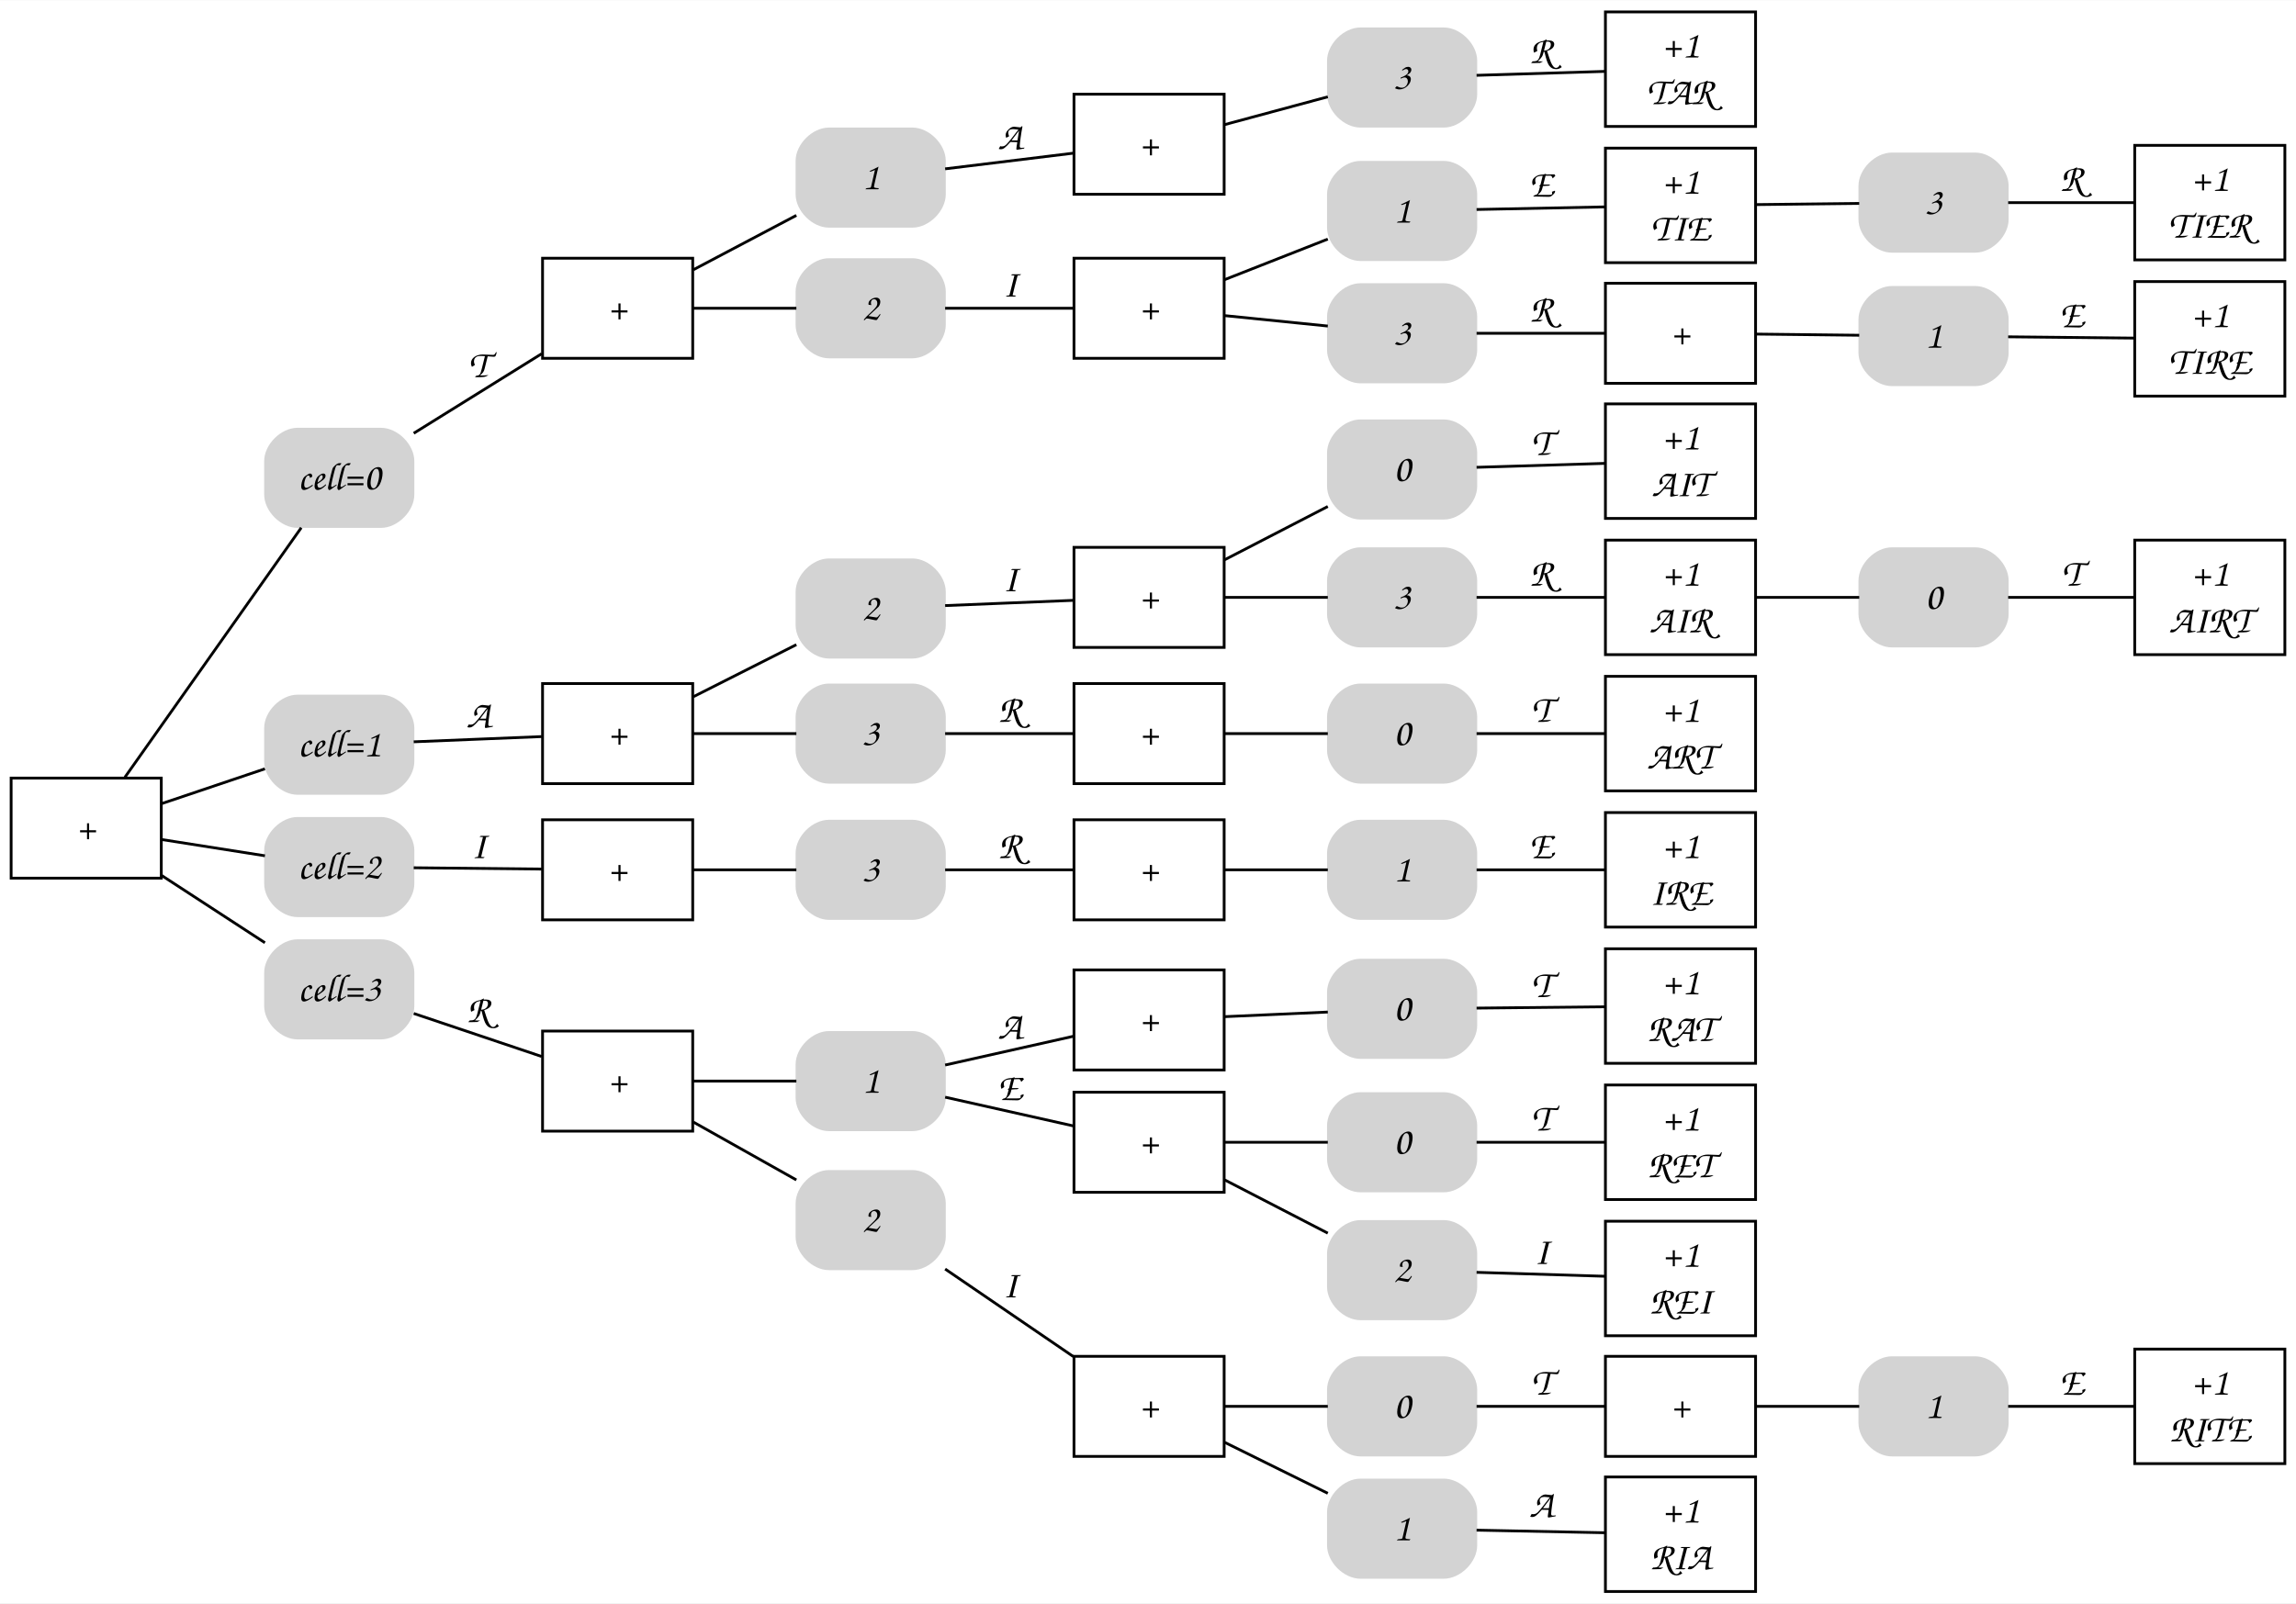
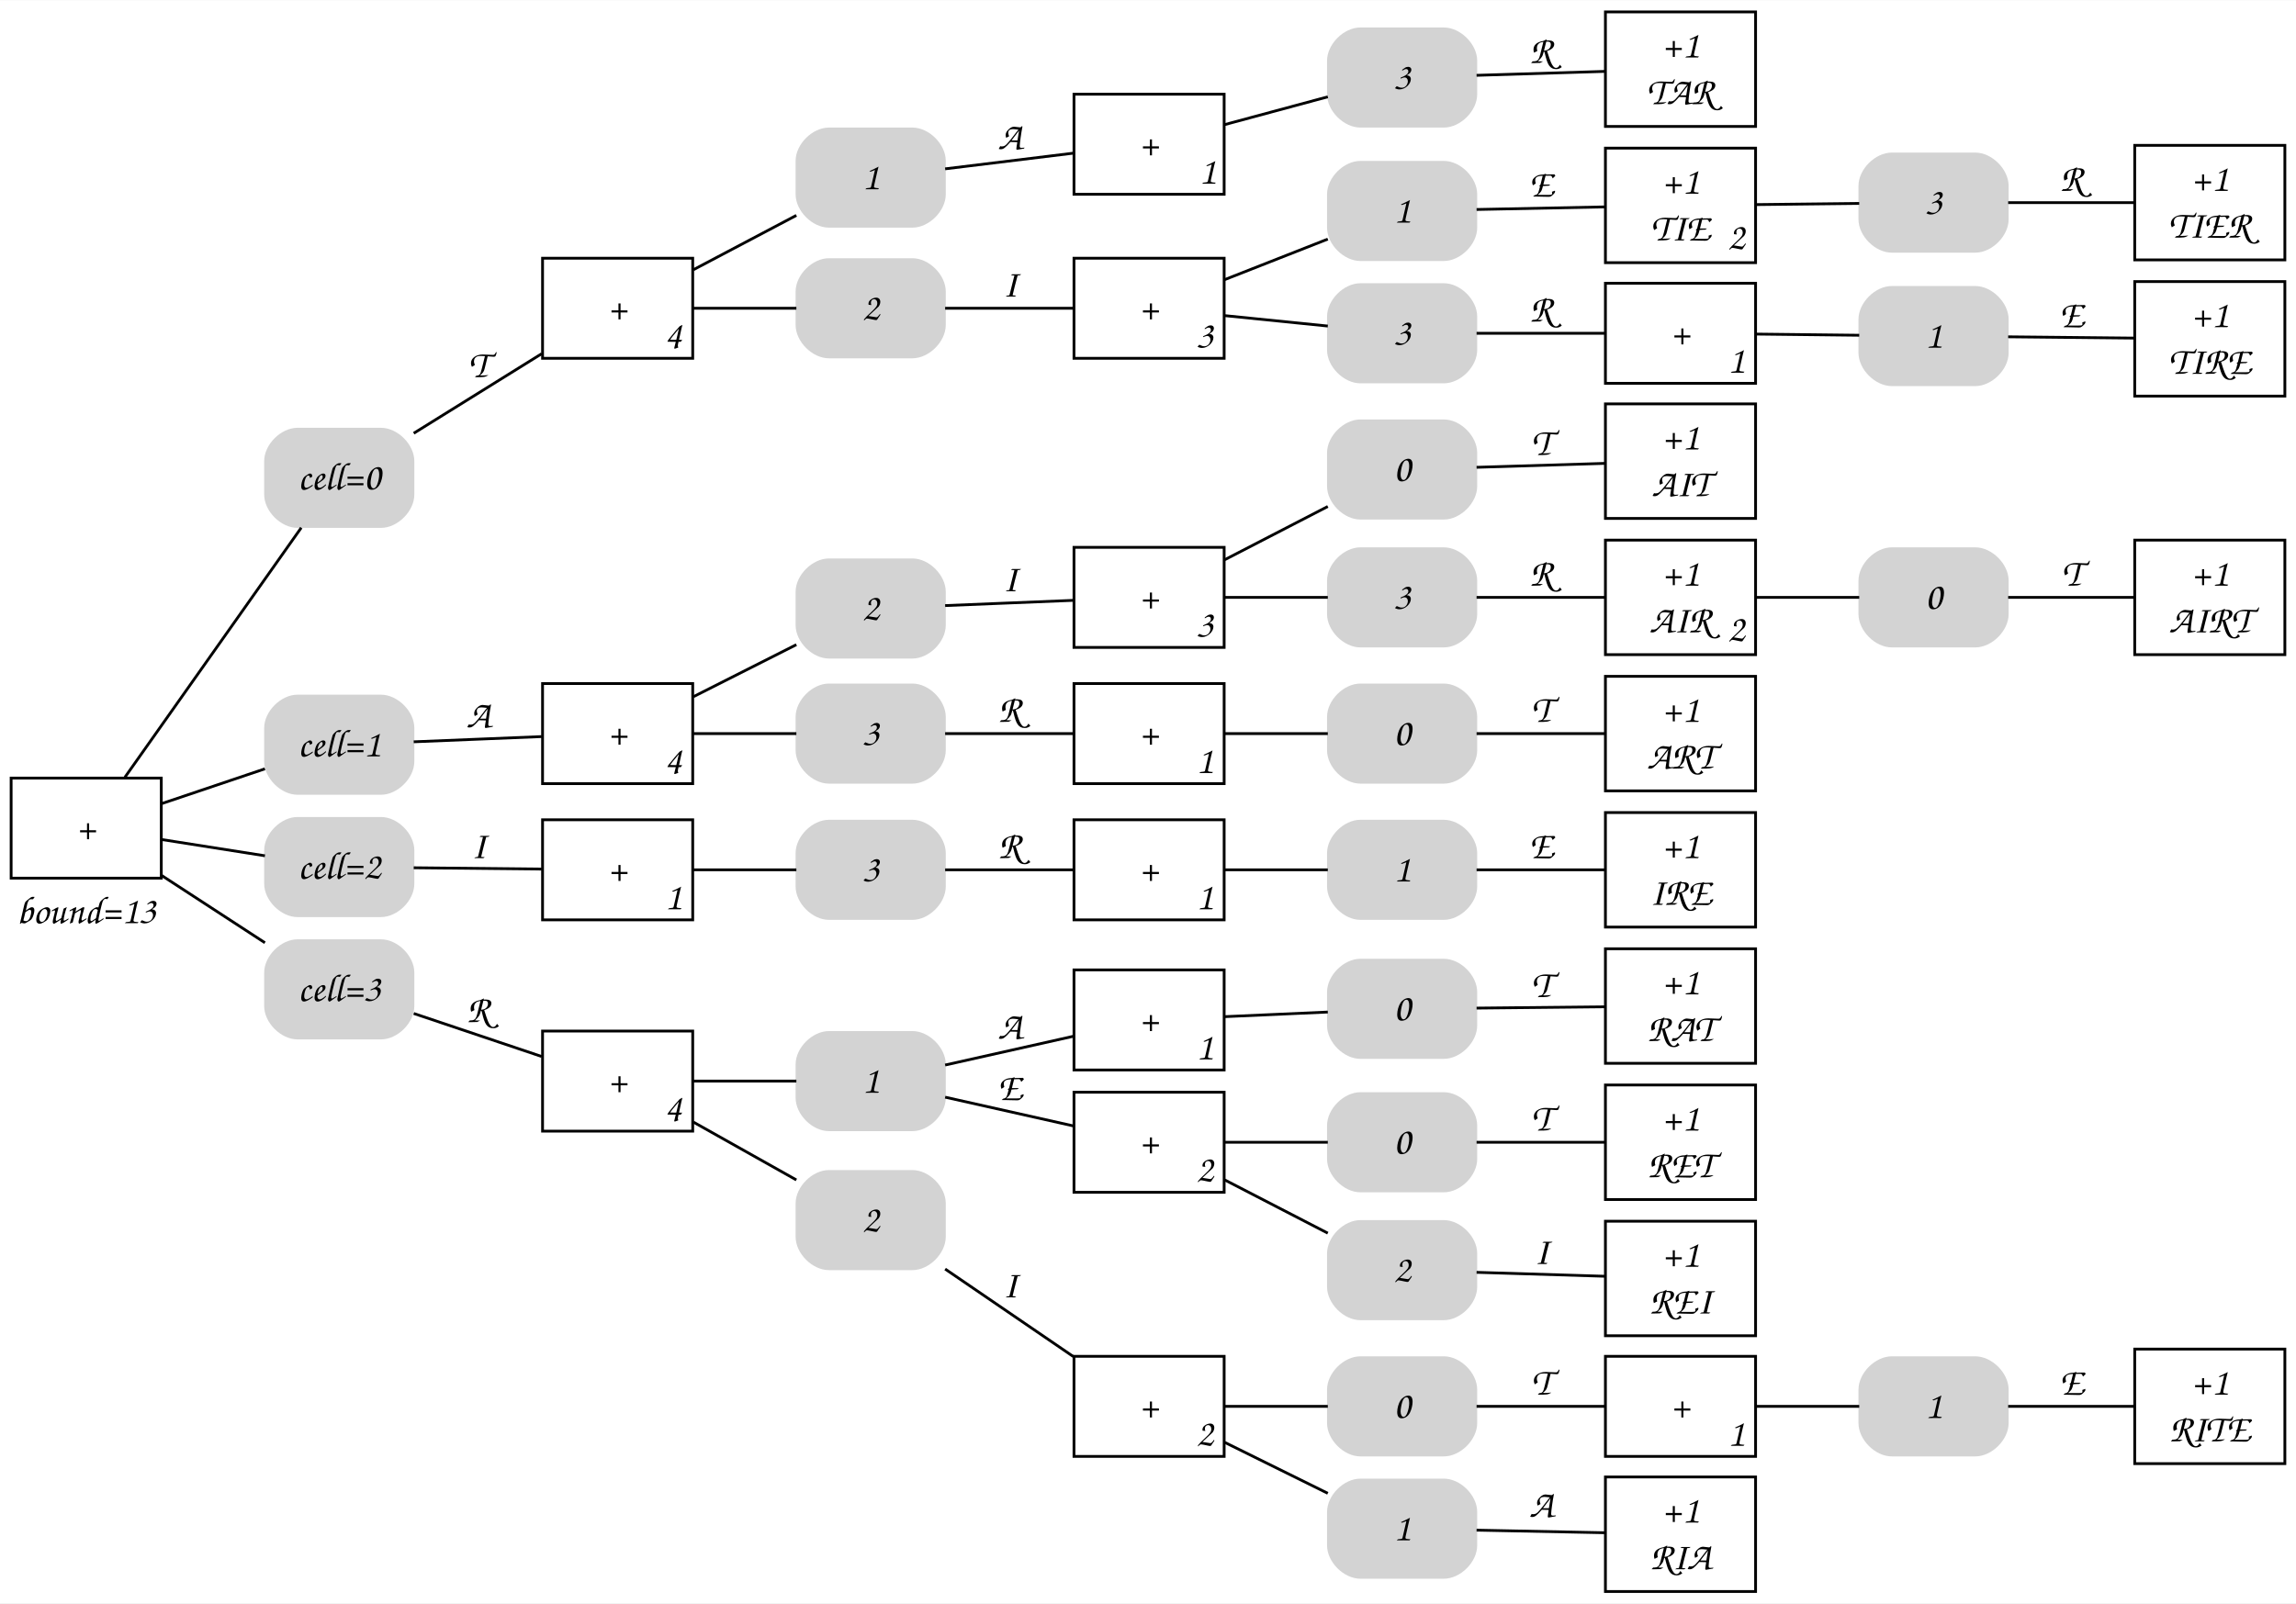
<svg xmlns="http://www.w3.org/2000/svg" width="826pt" height="577pt" viewBox="0.00 0.00 825.67 576.6">
  <g id="graph0" class="graph" transform="translate(4,572.6) scale(1)" data-name="">
    <polygon fill="white" stroke="none" points="-4,4 -4,-572.6 821.67,-572.6 821.67,4 -4,4" />
    <g id="node1" class="node" pointer-events="visible" data-name="r">
      <polygon fill="none" stroke="black" points="54,-292.8 0,-292.8 0,-256.8 54,-256.8 54,-292.8" />
      <text text-anchor="middle" x="27" y="-270.6" font-family="Comic Sans MS" font-size="14.00">+</text>
+       <text text-anchor="middle" x="27" y="-240.6" font-family="Comic Sans MS" font-size="14.00">bound=13</text>
    </g>
    <g id="node2" class="node" pointer-events="visible" data-name="r0_0">
      <path fill="lightgrey" stroke="black" stroke-width="0" d="M133,-418.8C133,-418.8 103,-418.8 103,-418.8 97,-418.8 91,-412.8 91,-406.8 91,-406.8 91,-394.8 91,-394.8 91,-388.8 97,-382.8 103,-382.8 103,-382.8 133,-382.8 133,-382.8 139,-382.8 145,-388.8 145,-394.8 145,-394.8 145,-406.8 145,-406.8 145,-412.8 139,-418.8 133,-418.8" />
      <text text-anchor="middle" x="118" y="-396.6" font-family="Comic Sans MS" font-size="14.00">cell=0</text>
    </g>
    <g id="edge16" class="edge" data-name="r--r0_0">
      <path fill="none" stroke="black" d="M40.94,-293.12C57.91,-317.15 87.5,-359.03 104.33,-382.86" />
    </g>
    <g id="node18" class="node" pointer-events="visible" data-name="r1_1">
      <path fill="lightgrey" stroke="black" stroke-width="0" d="M133,-322.8C133,-322.8 103,-322.8 103,-322.8 97,-322.8 91,-316.8 91,-310.8 91,-310.8 91,-298.8 91,-298.8 91,-292.8 97,-286.8 103,-286.8 103,-286.8 133,-286.8 133,-286.8 139,-286.8 145,-292.8 145,-298.8 145,-298.8 145,-310.8 145,-310.8 145,-316.8 139,-322.8 133,-322.8" />
      <text text-anchor="middle" x="118" y="-300.6" font-family="Comic Sans MS" font-size="14.00">cell=1</text>
    </g>
    <g id="edge30" class="edge" data-name="r--r1_1">
      <path fill="none" stroke="black" d="M54.22,-283.64C65.91,-287.58 79.64,-292.21 91.27,-296.13" />
    </g>
    <g id="node32" class="node" pointer-events="visible" data-name="r2_2">
      <path fill="lightgrey" stroke="black" stroke-width="0" d="M133,-278.8C133,-278.8 103,-278.8 103,-278.8 97,-278.8 91,-272.8 91,-266.8 91,-266.8 91,-254.8 91,-254.8 91,-248.8 97,-242.8 103,-242.8 103,-242.8 133,-242.8 133,-242.8 139,-242.8 145,-248.8 145,-254.8 145,-254.8 145,-266.8 145,-266.8 145,-272.8 139,-278.8 133,-278.8" />
      <text text-anchor="middle" x="118" y="-256.6" font-family="Comic Sans MS" font-size="14.00">cell=2</text>
    </g>
    <g id="edge36" class="edge" data-name="r--r2_2">
      <path fill="none" stroke="black" d="M54.22,-270.68C65.91,-268.84 79.64,-266.68 91.27,-264.85" />
    </g>
    <g id="node38" class="node" pointer-events="visible" data-name="r3_3">
      <path fill="lightgrey" stroke="black" stroke-width="0" d="M133,-234.8C133,-234.8 103,-234.8 103,-234.8 97,-234.8 91,-228.8 91,-222.8 91,-222.8 91,-210.8 91,-210.8 91,-204.8 97,-198.8 103,-198.8 103,-198.8 133,-198.8 133,-198.8 139,-198.8 145,-204.8 145,-210.8 145,-210.8 145,-222.8 145,-222.8 145,-228.8 139,-234.8 133,-234.8" />
      <text text-anchor="middle" x="118" y="-212.6" font-family="Comic Sans MS" font-size="14.00">cell=3</text>
    </g>
    <g id="edge55" class="edge" data-name="r--r3_3">
      <path fill="none" stroke="black" d="M54.22,-257.71C65.91,-250.09 79.64,-241.15 91.27,-233.57" />
    </g>
    <g id="node3" class="node" pointer-events="visible" data-name="r0_0t">
      <polygon fill="none" stroke="black" points="245.11,-479.8 191.11,-479.8 191.11,-443.8 245.11,-443.8 245.11,-479.8" />
      <text text-anchor="middle" x="218.11" y="-457.6" font-family="Comic Sans MS" font-size="14.00">+</text>
+       <text text-anchor="middle" x="238.11" y="-447.6" font-family="Comic Sans MS" font-size="14.00">4</text>
    </g>
    <g id="edge15" class="edge" data-name="r0_0--r0_0t">
      <path fill="none" stroke="black" d="M144.78,-416.83C158.97,-425.65 176.55,-436.58 190.82,-445.46" />
      <text text-anchor="middle" x="168.06" y="-437" font-family="Comic Sans MS" font-size="14.00">T</text>
    </g>
    <g id="node4" class="node" pointer-events="visible" data-name="r0_0t0_1">
      <path fill="lightgrey" stroke="black" stroke-width="0" d="M324.11,-526.8C324.11,-526.8 294.11,-526.8 294.11,-526.8 288.11,-526.8 282.11,-520.8 282.11,-514.8 282.11,-514.8 282.11,-502.8 282.11,-502.8 282.11,-496.8 288.11,-490.8 294.11,-490.8 294.11,-490.8 324.11,-490.8 324.11,-490.8 330.11,-490.8 336.11,-496.8 336.11,-502.8 336.11,-502.8 336.11,-514.8 336.11,-514.8 336.11,-520.8 330.11,-526.8 324.11,-526.8" />
      <text text-anchor="middle" x="309.11" y="-504.6" font-family="Comic Sans MS" font-size="14.00">1</text>
    </g>
    <g id="edge4" class="edge" data-name="r0_0t--r0_0t0_1">
      <path fill="none" stroke="black" d="M245.33,-475.65C257.02,-481.82 270.75,-489.07 282.38,-495.21" />
    </g>
    <g id="node8" class="node" pointer-events="visible" data-name="r0_0t1_2">
      <path fill="lightgrey" stroke="black" stroke-width="0" d="M324.11,-479.8C324.11,-479.8 294.11,-479.8 294.11,-479.8 288.11,-479.8 282.11,-473.8 282.11,-467.8 282.11,-467.8 282.11,-455.8 282.11,-455.8 282.11,-449.8 288.11,-443.8 294.11,-443.8 294.11,-443.8 324.11,-443.8 324.11,-443.8 330.11,-443.8 336.11,-449.8 336.11,-455.8 336.11,-455.8 336.11,-467.8 336.11,-467.8 336.11,-473.8 330.11,-479.8 324.11,-479.8" />
      <text text-anchor="middle" x="309.11" y="-457.6" font-family="Comic Sans MS" font-size="14.00">2</text>
    </g>
    <g id="edge14" class="edge" data-name="r0_0t--r0_0t1_2">
      <path fill="none" stroke="black" d="M245.33,-461.8C257.02,-461.8 270.75,-461.8 282.38,-461.8" />
    </g>
    <g id="node5" class="node" pointer-events="visible" data-name="r0_0t0_1a">
      <polygon fill="none" stroke="black" points="436.22,-538.8 382.22,-538.8 382.22,-502.8 436.22,-502.8 436.22,-538.8" />
      <text text-anchor="middle" x="409.22" y="-516.6" font-family="Comic Sans MS" font-size="14.00">+</text>
+       <text text-anchor="middle" x="430.22" y="-506.6" font-family="Comic Sans MS" font-size="14.00">1</text>
    </g>
    <g id="edge3" class="edge" data-name="r0_0t0_1--r0_0t0_1a">
      <path fill="none" stroke="black" d="M335.89,-511.95C350.08,-513.69 367.66,-515.84 381.93,-517.58" />
      <text text-anchor="middle" x="359.17" y="-519" font-family="Comic Sans MS" font-size="14.00">A</text>
    </g>
    <g id="node6" class="node" pointer-events="visible" data-name="r0_0t0_1a0_3">
      <path fill="lightgrey" stroke="black" stroke-width="0" d="M515.22,-562.8C515.22,-562.8 485.22,-562.8 485.22,-562.8 479.22,-562.8 473.22,-556.8 473.22,-550.8 473.22,-550.8 473.22,-538.8 473.22,-538.8 473.22,-532.8 479.22,-526.8 485.22,-526.8 485.22,-526.8 515.22,-526.8 515.22,-526.8 521.22,-526.8 527.22,-532.8 527.22,-538.8 527.22,-538.8 527.22,-550.8 527.22,-550.8 527.22,-556.8 521.22,-562.8 515.22,-562.8" />
      <text text-anchor="middle" x="500.22" y="-540.6" font-family="Comic Sans MS" font-size="14.00">3</text>
    </g>
    <g id="edge2" class="edge" data-name="r0_0t0_1a--r0_0t0_1a0_3">
      <path fill="none" stroke="black" d="M436.44,-527.87C448.13,-531.02 461.86,-534.73 473.49,-537.86" />
    </g>
    <g id="node7" class="node" pointer-events="visible" data-name="r0_0t0_1a0_3r">
      <polygon fill="none" stroke="black" points="627.33,-568.4 573.33,-568.4 573.33,-527.2 627.33,-527.2 627.33,-568.4" />
      <text text-anchor="middle" x="600.33" y="-552" font-family="Comic Sans MS" font-size="14.00">+1</text>
      <text text-anchor="middle" x="600.33" y="-535.2" font-family="Comic Sans MS" font-size="14.00">TAR</text>
    </g>
    <g id="edge1" class="edge" data-name="r0_0t0_1a0_3--r0_0t0_1a0_3r">
      <path fill="none" stroke="black" d="M527,-545.59C541.19,-546.02 558.77,-546.56 573.04,-547" />
      <text text-anchor="middle" x="550.28" y="-550" font-family="Comic Sans MS" font-size="14.00">R</text>
    </g>
    <g id="node9" class="node" pointer-events="visible" data-name="r0_0t1_2i">
      <polygon fill="none" stroke="black" points="436.22,-479.8 382.22,-479.8 382.22,-443.8 436.22,-443.8 436.22,-479.8" />
      <text text-anchor="middle" x="409.22" y="-457.6" font-family="Comic Sans MS" font-size="14.00">+</text>
+       <text text-anchor="middle" x="429.22" y="-447.6" font-family="Comic Sans MS" font-size="14.00">3</text>
    </g>
    <g id="edge13" class="edge" data-name="r0_0t1_2--r0_0t1_2i">
      <path fill="none" stroke="black" d="M335.89,-461.8C350.08,-461.8 367.66,-461.8 381.93,-461.8" />
      <text text-anchor="middle" x="359.17" y="-466" font-family="Comic Sans MS" font-size="14.00">I</text>
    </g>
    <g id="node10" class="node" pointer-events="visible" data-name="r0_0t1_2i0_1">
      <path fill="lightgrey" stroke="black" stroke-width="0" d="M515.22,-514.8C515.22,-514.8 485.22,-514.8 485.22,-514.8 479.22,-514.8 473.22,-508.8 473.22,-502.8 473.22,-502.8 473.22,-490.8 473.22,-490.8 473.22,-484.8 479.22,-478.8 485.22,-478.8 485.22,-478.8 515.22,-478.8 515.22,-478.8 521.22,-478.8 527.22,-484.8 527.22,-490.8 527.22,-490.8 527.22,-502.8 527.22,-502.8 527.22,-508.8 521.22,-514.8 515.22,-514.8" />
      <text text-anchor="middle" x="500.22" y="-492.6" font-family="Comic Sans MS" font-size="14.00">1</text>
    </g>
    <g id="edge8" class="edge" data-name="r0_0t1_2i--r0_0t1_2i0_1">
      <path fill="none" stroke="black" d="M436.44,-472.11C448.13,-476.71 461.86,-482.11 473.49,-486.68" />
    </g>
    <g id="node14" class="node" pointer-events="visible" data-name="r0_0t1_2i1_3">
      <path fill="lightgrey" stroke="black" stroke-width="0" d="M515.22,-470.8C515.22,-470.8 485.22,-470.8 485.22,-470.8 479.22,-470.8 473.22,-464.8 473.22,-458.8 473.22,-458.8 473.22,-446.8 473.22,-446.8 473.22,-440.8 479.22,-434.8 485.22,-434.8 485.22,-434.8 515.22,-434.8 515.22,-434.8 521.22,-434.8 527.22,-440.8 527.22,-446.8 527.22,-446.8 527.22,-458.8 527.22,-458.8 527.22,-464.8 521.22,-470.8 515.22,-470.8" />
      <text text-anchor="middle" x="500.22" y="-448.6" font-family="Comic Sans MS" font-size="14.00">3</text>
    </g>
    <g id="edge12" class="edge" data-name="r0_0t1_2i--r0_0t1_2i1_3">
      <path fill="none" stroke="black" d="M436.44,-459.15C448.13,-457.97 461.86,-456.58 473.49,-455.4" />
    </g>
    <g id="node11" class="node" pointer-events="visible" data-name="r0_0t1_2i0_1e">
      <polygon fill="none" stroke="black" points="627.33,-519.4 573.33,-519.4 573.33,-478.2 627.33,-478.2 627.33,-519.4" />
      <text text-anchor="middle" x="600.33" y="-503" font-family="Comic Sans MS" font-size="14.00">+1</text>
      <text text-anchor="middle" x="600.33" y="-486.2" font-family="Comic Sans MS" font-size="14.00">TIE</text>
+       <text text-anchor="middle" x="620.33" y="-483" font-family="Comic Sans MS" font-size="14.00">2</text>
    </g>
    <g id="edge7" class="edge" data-name="r0_0t1_2i0_1--r0_0t1_2i0_1e">
      <path fill="none" stroke="black" d="M527,-497.33C541.19,-497.61 558.77,-497.97 573.04,-498.26" />
      <text text-anchor="middle" x="550.28" y="-502" font-family="Comic Sans MS" font-size="14.00">E</text>
    </g>
    <g id="node12" class="node" pointer-events="visible" data-name="r0_0t1_2i0_1e0_3">
      <path fill="lightgrey" stroke="black" stroke-width="0" d="M706.33,-517.8C706.33,-517.8 676.33,-517.8 676.33,-517.8 670.33,-517.8 664.33,-511.8 664.33,-505.8 664.33,-505.8 664.33,-493.8 664.33,-493.8 664.33,-487.8 670.33,-481.8 676.33,-481.8 676.33,-481.8 706.33,-481.8 706.33,-481.8 712.33,-481.8 718.33,-487.8 718.33,-493.8 718.33,-493.8 718.33,-505.8 718.33,-505.8 718.33,-511.8 712.33,-517.8 706.33,-517.8" />
      <text text-anchor="middle" x="691.33" y="-495.6" font-family="Comic Sans MS" font-size="14.00">3</text>
    </g>
    <g id="edge6" class="edge" data-name="r0_0t1_2i0_1e--r0_0t1_2i0_1e0_3">
      <path fill="none" stroke="black" d="M627.55,-499.09C639.24,-499.23 652.97,-499.38 664.6,-499.51" />
    </g>
    <g id="node13" class="node" pointer-events="visible" data-name="r0_0t1_2i0_1e0_3r">
      <polygon fill="none" stroke="black" points="817.67,-520.4 763.67,-520.4 763.67,-479.2 817.67,-479.2 817.67,-520.4" />
      <text text-anchor="middle" x="790.67" y="-504" font-family="Comic Sans MS" font-size="14.00">+1</text>
      <text text-anchor="middle" x="790.67" y="-487.2" font-family="Comic Sans MS" font-size="14.00">TIER</text>
    </g>
    <g id="edge5" class="edge" data-name="r0_0t1_2i0_1e0_3--r0_0t1_2i0_1e0_3r">
      <path fill="none" stroke="black" d="M718.16,-499.8C732.13,-499.8 749.34,-499.8 763.38,-499.8" />
      <text text-anchor="middle" x="741" y="-504" font-family="Comic Sans MS" font-size="14.00">R</text>
    </g>
    <g id="node15" class="node" pointer-events="visible" data-name="r0_0t1_2i1_3r">
      <polygon fill="none" stroke="black" points="627.33,-470.8 573.33,-470.8 573.33,-434.8 627.33,-434.8 627.33,-470.8" />
      <text text-anchor="middle" x="600.33" y="-448.6" font-family="Comic Sans MS" font-size="14.00">+</text>
+       <text text-anchor="middle" x="620.33" y="-438.6" font-family="Comic Sans MS" font-size="14.00">1</text>
    </g>
    <g id="edge11" class="edge" data-name="r0_0t1_2i1_3--r0_0t1_2i1_3r">
      <path fill="none" stroke="black" d="M527,-452.8C541.19,-452.8 558.77,-452.8 573.04,-452.8" />
      <text text-anchor="middle" x="550.28" y="-457" font-family="Comic Sans MS" font-size="14.00">R</text>
    </g>
    <g id="node16" class="node" pointer-events="visible" data-name="r0_0t1_2i1_3r0_1">
      <path fill="lightgrey" stroke="black" stroke-width="0" d="M706.33,-469.8C706.33,-469.8 676.33,-469.8 676.33,-469.8 670.33,-469.8 664.33,-463.8 664.33,-457.8 664.33,-457.8 664.33,-445.8 664.33,-445.8 664.33,-439.8 670.33,-433.8 676.33,-433.8 676.33,-433.8 706.33,-433.8 706.33,-433.8 712.33,-433.8 718.33,-439.8 718.33,-445.8 718.33,-445.8 718.33,-457.8 718.33,-457.8 718.33,-463.8 712.33,-469.8 706.33,-469.8" />
      <text text-anchor="middle" x="691.33" y="-447.6" font-family="Comic Sans MS" font-size="14.00">1</text>
    </g>
    <g id="edge10" class="edge" data-name="r0_0t1_2i1_3r--r0_0t1_2i1_3r0_1">
      <path fill="none" stroke="black" d="M627.55,-452.51C639.24,-452.37 652.97,-452.22 664.6,-452.09" />
    </g>
    <g id="node17" class="node" pointer-events="visible" data-name="r0_0t1_2i1_3r0_1e">
      <polygon fill="none" stroke="black" points="817.67,-471.4 763.67,-471.4 763.67,-430.2 817.67,-430.2 817.67,-471.4" />
      <text text-anchor="middle" x="790.67" y="-455" font-family="Comic Sans MS" font-size="14.00">+1</text>
      <text text-anchor="middle" x="790.67" y="-438.2" font-family="Comic Sans MS" font-size="14.00">TIRE</text>
    </g>
    <g id="edge9" class="edge" data-name="r0_0t1_2i1_3r0_1--r0_0t1_2i1_3r0_1e">
      <path fill="none" stroke="black" d="M718.16,-451.53C732.13,-451.39 749.34,-451.21 763.38,-451.07" />
      <text text-anchor="middle" x="741" y="-455" font-family="Comic Sans MS" font-size="14.00">E</text>
    </g>
    <g id="node19" class="node" pointer-events="visible" data-name="r1_1a">
      <polygon fill="none" stroke="black" points="245.11,-326.8 191.11,-326.8 191.11,-290.8 245.11,-290.8 245.11,-326.8" />
      <text text-anchor="middle" x="218.11" y="-304.6" font-family="Comic Sans MS" font-size="14.00">+</text>
+       <text text-anchor="middle" x="238.11" y="-294.6" font-family="Comic Sans MS" font-size="14.00">4</text>
    </g>
    <g id="edge29" class="edge" data-name="r1_1--r1_1a">
      <path fill="none" stroke="black" d="M144.78,-305.85C158.97,-306.43 176.55,-307.15 190.82,-307.73" />
      <text text-anchor="middle" x="168.06" y="-311" font-family="Comic Sans MS" font-size="14.00">A</text>
    </g>
    <g id="node20" class="node" pointer-events="visible" data-name="r1_1a0_2">
      <path fill="lightgrey" stroke="black" stroke-width="0" d="M324.11,-371.8C324.11,-371.8 294.11,-371.8 294.11,-371.8 288.11,-371.8 282.11,-365.8 282.11,-359.8 282.11,-359.8 282.11,-347.8 282.11,-347.8 282.11,-341.8 288.11,-335.8 294.11,-335.8 294.11,-335.8 324.11,-335.8 324.11,-335.8 330.11,-335.8 336.11,-341.8 336.11,-347.8 336.11,-347.8 336.11,-359.8 336.11,-359.8 336.11,-365.8 330.11,-371.8 324.11,-371.8" />
      <text text-anchor="middle" x="309.11" y="-349.6" font-family="Comic Sans MS" font-size="14.00">2</text>
    </g>
    <g id="edge24" class="edge" data-name="r1_1a--r1_1a0_2">
      <path fill="none" stroke="black" d="M245.33,-322.06C257.02,-327.97 270.75,-334.91 282.38,-340.79" />
    </g>
    <g id="node28" class="node" pointer-events="visible" data-name="r1_1a1_3">
      <path fill="lightgrey" stroke="black" stroke-width="0" d="M324.11,-326.8C324.11,-326.8 294.11,-326.8 294.11,-326.8 288.11,-326.8 282.11,-320.8 282.11,-314.8 282.11,-314.8 282.11,-302.8 282.11,-302.8 282.11,-296.8 288.11,-290.8 294.11,-290.8 294.11,-290.8 324.11,-290.8 324.11,-290.8 330.11,-290.8 336.11,-296.8 336.11,-302.8 336.11,-302.8 336.11,-314.8 336.11,-314.8 336.11,-320.8 330.11,-326.8 324.11,-326.8" />
      <text text-anchor="middle" x="309.11" y="-304.6" font-family="Comic Sans MS" font-size="14.00">3</text>
    </g>
    <g id="edge28" class="edge" data-name="r1_1a--r1_1a1_3">
      <path fill="none" stroke="black" d="M245.33,-308.8C257.02,-308.8 270.75,-308.8 282.38,-308.8" />
    </g>
    <g id="node21" class="node" pointer-events="visible" data-name="r1_1a0_2i">
      <polygon fill="none" stroke="black" points="436.22,-375.8 382.22,-375.8 382.22,-339.8 436.22,-339.8 436.22,-375.8" />
      <text text-anchor="middle" x="409.22" y="-353.6" font-family="Comic Sans MS" font-size="14.00">+</text>
+       <text text-anchor="middle" x="429.22" y="-343.6" font-family="Comic Sans MS" font-size="14.00">3</text>
    </g>
    <g id="edge23" class="edge" data-name="r1_1a0_2--r1_1a0_2i">
      <path fill="none" stroke="black" d="M335.89,-354.85C350.08,-355.43 367.66,-356.15 381.93,-356.73" />
      <text text-anchor="middle" x="359.17" y="-360" font-family="Comic Sans MS" font-size="14.00">I</text>
    </g>
    <g id="node22" class="node" pointer-events="visible" data-name="r1_1a0_2i0_0">
      <path fill="lightgrey" stroke="black" stroke-width="0" d="M515.22,-421.8C515.22,-421.8 485.22,-421.8 485.22,-421.8 479.22,-421.8 473.22,-415.8 473.22,-409.8 473.22,-409.8 473.22,-397.8 473.22,-397.8 473.22,-391.8 479.22,-385.8 485.22,-385.8 485.22,-385.8 515.22,-385.8 515.22,-385.8 521.22,-385.8 527.22,-391.8 527.22,-397.8 527.22,-397.8 527.22,-409.8 527.22,-409.8 527.22,-415.8 521.22,-421.8 515.22,-421.8" />
      <text text-anchor="middle" x="500.22" y="-399.6" font-family="Comic Sans MS" font-size="14.00">0</text>
    </g>
    <g id="edge18" class="edge" data-name="r1_1a0_2i--r1_1a0_2i0_0">
      <path fill="none" stroke="black" d="M436.44,-371.35C448.13,-377.4 461.86,-384.49 473.49,-390.5" />
    </g>
    <g id="node24" class="node" pointer-events="visible" data-name="r1_1a0_2i1_3">
      <path fill="lightgrey" stroke="black" stroke-width="0" d="M515.22,-375.8C515.22,-375.8 485.22,-375.8 485.22,-375.8 479.22,-375.8 473.22,-369.8 473.22,-363.8 473.22,-363.8 473.22,-351.8 473.22,-351.8 473.22,-345.8 479.22,-339.8 485.22,-339.8 485.22,-339.8 515.22,-339.8 515.22,-339.8 521.22,-339.8 527.22,-345.8 527.22,-351.8 527.22,-351.8 527.22,-363.8 527.22,-363.8 527.22,-369.8 521.22,-375.8 515.22,-375.8" />
      <text text-anchor="middle" x="500.22" y="-353.6" font-family="Comic Sans MS" font-size="14.00">3</text>
    </g>
    <g id="edge22" class="edge" data-name="r1_1a0_2i--r1_1a0_2i1_3">
      <path fill="none" stroke="black" d="M436.44,-357.8C448.13,-357.8 461.86,-357.8 473.49,-357.8" />
    </g>
    <g id="node23" class="node" pointer-events="visible" data-name="r1_1a0_2i0_0t">
      <polygon fill="none" stroke="black" points="627.33,-427.4 573.33,-427.4 573.33,-386.2 627.33,-386.2 627.33,-427.4" />
      <text text-anchor="middle" x="600.33" y="-411" font-family="Comic Sans MS" font-size="14.00">+1</text>
      <text text-anchor="middle" x="600.33" y="-394.2" font-family="Comic Sans MS" font-size="14.00">AIT</text>
    </g>
    <g id="edge17" class="edge" data-name="r1_1a0_2i0_0--r1_1a0_2i0_0t">
      <path fill="none" stroke="black" d="M527,-404.59C541.19,-405.02 558.77,-405.56 573.04,-406" />
      <text text-anchor="middle" x="550.28" y="-409" font-family="Comic Sans MS" font-size="14.00">T</text>
    </g>
    <g id="node25" class="node" pointer-events="visible" data-name="r1_1a0_2i1_3r">
      <polygon fill="none" stroke="black" points="627.33,-378.4 573.33,-378.4 573.33,-337.2 627.33,-337.2 627.33,-378.4" />
      <text text-anchor="middle" x="600.33" y="-362" font-family="Comic Sans MS" font-size="14.00">+1</text>
      <text text-anchor="middle" x="600.33" y="-345.2" font-family="Comic Sans MS" font-size="14.00">AIR</text>
+       <text text-anchor="middle" x="620.33" y="-342" font-family="Comic Sans MS" font-size="14.00">2</text>
    </g>
    <g id="edge21" class="edge" data-name="r1_1a0_2i1_3--r1_1a0_2i1_3r">
      <path fill="none" stroke="black" d="M527,-357.8C541.19,-357.8 558.77,-357.8 573.04,-357.8" />
      <text text-anchor="middle" x="550.28" y="-362" font-family="Comic Sans MS" font-size="14.00">R</text>
    </g>
    <g id="node26" class="node" pointer-events="visible" data-name="r1_1a0_2i1_3r0_0">
      <path fill="lightgrey" stroke="black" stroke-width="0" d="M706.33,-375.8C706.33,-375.8 676.33,-375.8 676.33,-375.8 670.33,-375.8 664.33,-369.8 664.33,-363.8 664.33,-363.8 664.33,-351.8 664.33,-351.8 664.33,-345.8 670.33,-339.8 676.33,-339.8 676.33,-339.8 706.33,-339.8 706.33,-339.8 712.33,-339.8 718.33,-345.8 718.33,-351.8 718.33,-351.8 718.33,-363.8 718.33,-363.8 718.33,-369.8 712.33,-375.8 706.33,-375.8" />
      <text text-anchor="middle" x="691.33" y="-353.6" font-family="Comic Sans MS" font-size="14.00">0</text>
    </g>
    <g id="edge20" class="edge" data-name="r1_1a0_2i1_3r--r1_1a0_2i1_3r0_0">
      <path fill="none" stroke="black" d="M627.55,-357.8C639.24,-357.8 652.97,-357.8 664.6,-357.8" />
    </g>
    <g id="node27" class="node" pointer-events="visible" data-name="r1_1a0_2i1_3r0_0t">
      <polygon fill="none" stroke="black" points="817.67,-378.4 763.67,-378.4 763.67,-337.2 817.67,-337.2 817.67,-378.4" />
      <text text-anchor="middle" x="790.67" y="-362" font-family="Comic Sans MS" font-size="14.00">+1</text>
      <text text-anchor="middle" x="790.67" y="-345.2" font-family="Comic Sans MS" font-size="14.00">AIRT</text>
    </g>
    <g id="edge19" class="edge" data-name="r1_1a0_2i1_3r0_0--r1_1a0_2i1_3r0_0t">
      <path fill="none" stroke="black" d="M718.16,-357.8C732.13,-357.8 749.34,-357.8 763.38,-357.8" />
      <text text-anchor="middle" x="741" y="-362" font-family="Comic Sans MS" font-size="14.00">T</text>
    </g>
    <g id="node29" class="node" pointer-events="visible" data-name="r1_1a1_3r">
      <polygon fill="none" stroke="black" points="436.22,-326.8 382.22,-326.8 382.22,-290.8 436.22,-290.8 436.22,-326.8" />
      <text text-anchor="middle" x="409.22" y="-304.6" font-family="Comic Sans MS" font-size="14.00">+</text>
+       <text text-anchor="middle" x="429.22" y="-294.6" font-family="Comic Sans MS" font-size="14.00">1</text>
    </g>
    <g id="edge27" class="edge" data-name="r1_1a1_3--r1_1a1_3r">
      <path fill="none" stroke="black" d="M335.89,-308.8C350.08,-308.8 367.66,-308.8 381.93,-308.8" />
      <text text-anchor="middle" x="359.17" y="-313" font-family="Comic Sans MS" font-size="14.00">R</text>
    </g>
    <g id="node30" class="node" pointer-events="visible" data-name="r1_1a1_3r0_0">
      <path fill="lightgrey" stroke="black" stroke-width="0" d="M515.22,-326.8C515.22,-326.8 485.22,-326.8 485.22,-326.8 479.22,-326.8 473.22,-320.8 473.22,-314.8 473.22,-314.8 473.22,-302.8 473.22,-302.8 473.22,-296.8 479.22,-290.8 485.22,-290.8 485.22,-290.8 515.22,-290.8 515.22,-290.8 521.22,-290.8 527.22,-296.8 527.22,-302.8 527.22,-302.8 527.22,-314.8 527.22,-314.8 527.22,-320.8 521.22,-326.8 515.22,-326.8" />
      <text text-anchor="middle" x="500.22" y="-304.6" font-family="Comic Sans MS" font-size="14.00">0</text>
    </g>
    <g id="edge26" class="edge" data-name="r1_1a1_3r--r1_1a1_3r0_0">
      <path fill="none" stroke="black" d="M436.44,-308.8C448.13,-308.8 461.86,-308.8 473.49,-308.8" />
    </g>
    <g id="node31" class="node" pointer-events="visible" data-name="r1_1a1_3r0_0t">
      <polygon fill="none" stroke="black" points="627.33,-329.4 573.33,-329.4 573.33,-288.2 627.33,-288.2 627.33,-329.4" />
      <text text-anchor="middle" x="600.33" y="-313" font-family="Comic Sans MS" font-size="14.00">+1</text>
      <text text-anchor="middle" x="600.33" y="-296.2" font-family="Comic Sans MS" font-size="14.00">ART</text>
    </g>
    <g id="edge25" class="edge" data-name="r1_1a1_3r0_0--r1_1a1_3r0_0t">
      <path fill="none" stroke="black" d="M527,-308.8C541.19,-308.8 558.77,-308.8 573.04,-308.8" />
      <text text-anchor="middle" x="550.28" y="-313" font-family="Comic Sans MS" font-size="14.00">T</text>
    </g>
    <g id="node33" class="node" pointer-events="visible" data-name="r2_2i">
      <polygon fill="none" stroke="black" points="245.11,-277.8 191.11,-277.8 191.11,-241.8 245.11,-241.8 245.11,-277.8" />
      <text text-anchor="middle" x="218.11" y="-255.6" font-family="Comic Sans MS" font-size="14.00">+</text>
+       <text text-anchor="middle" x="238.11" y="-245.6" font-family="Comic Sans MS" font-size="14.00">1</text>
    </g>
    <g id="edge35" class="edge" data-name="r2_2--r2_2i">
      <path fill="none" stroke="black" d="M144.78,-260.54C158.97,-260.39 176.55,-260.21 190.82,-260.07" />
      <text text-anchor="middle" x="168.06" y="-264" font-family="Comic Sans MS" font-size="14.00">I</text>
    </g>
    <g id="node34" class="node" pointer-events="visible" data-name="r2_2i0_3">
      <path fill="lightgrey" stroke="black" stroke-width="0" d="M324.11,-277.8C324.11,-277.8 294.11,-277.8 294.11,-277.8 288.11,-277.8 282.11,-271.8 282.11,-265.8 282.11,-265.8 282.11,-253.8 282.11,-253.8 282.11,-247.8 288.11,-241.8 294.11,-241.8 294.11,-241.8 324.11,-241.8 324.11,-241.8 330.11,-241.8 336.11,-247.8 336.11,-253.8 336.11,-253.8 336.11,-265.8 336.11,-265.8 336.11,-271.8 330.11,-277.8 324.11,-277.8" />
      <text text-anchor="middle" x="309.11" y="-255.6" font-family="Comic Sans MS" font-size="14.00">3</text>
    </g>
    <g id="edge34" class="edge" data-name="r2_2i--r2_2i0_3">
      <path fill="none" stroke="black" d="M245.33,-259.8C257.02,-259.8 270.75,-259.8 282.38,-259.8" />
    </g>
    <g id="node35" class="node" pointer-events="visible" data-name="r2_2i0_3r">
      <polygon fill="none" stroke="black" points="436.22,-277.8 382.22,-277.8 382.22,-241.8 436.22,-241.8 436.22,-277.8" />
      <text text-anchor="middle" x="409.22" y="-255.6" font-family="Comic Sans MS" font-size="14.00">+</text>
+       <text text-anchor="middle" x="429.22" y="-245.6" font-family="Comic Sans MS" font-size="14.00">1</text>
    </g>
    <g id="edge33" class="edge" data-name="r2_2i0_3--r2_2i0_3r">
      <path fill="none" stroke="black" d="M335.89,-259.8C350.08,-259.8 367.66,-259.8 381.93,-259.8" />
      <text text-anchor="middle" x="359.17" y="-264" font-family="Comic Sans MS" font-size="14.00">R</text>
    </g>
    <g id="node36" class="node" pointer-events="visible" data-name="r2_2i0_3r0_1">
      <path fill="lightgrey" stroke="black" stroke-width="0" d="M515.22,-277.8C515.22,-277.8 485.22,-277.8 485.22,-277.8 479.22,-277.8 473.22,-271.8 473.22,-265.8 473.22,-265.8 473.22,-253.8 473.22,-253.8 473.22,-247.8 479.22,-241.8 485.22,-241.8 485.22,-241.8 515.22,-241.8 515.22,-241.8 521.22,-241.8 527.22,-247.8 527.22,-253.8 527.22,-253.8 527.22,-265.8 527.22,-265.8 527.22,-271.8 521.22,-277.8 515.22,-277.8" />
      <text text-anchor="middle" x="500.22" y="-255.6" font-family="Comic Sans MS" font-size="14.00">1</text>
    </g>
    <g id="edge32" class="edge" data-name="r2_2i0_3r--r2_2i0_3r0_1">
      <path fill="none" stroke="black" d="M436.44,-259.8C448.13,-259.8 461.86,-259.8 473.49,-259.8" />
    </g>
    <g id="node37" class="node" pointer-events="visible" data-name="r2_2i0_3r0_1e">
      <polygon fill="none" stroke="black" points="627.33,-280.4 573.33,-280.4 573.33,-239.2 627.33,-239.2 627.33,-280.4" />
      <text text-anchor="middle" x="600.33" y="-264" font-family="Comic Sans MS" font-size="14.00">+1</text>
      <text text-anchor="middle" x="600.33" y="-247.2" font-family="Comic Sans MS" font-size="14.00">IRE</text>
    </g>
    <g id="edge31" class="edge" data-name="r2_2i0_3r0_1--r2_2i0_3r0_1e">
      <path fill="none" stroke="black" d="M527,-259.8C541.19,-259.8 558.77,-259.8 573.04,-259.8" />
      <text text-anchor="middle" x="550.28" y="-264" font-family="Comic Sans MS" font-size="14.00">E</text>
    </g>
    <g id="node39" class="node" pointer-events="visible" data-name="r3_3r">
      <polygon fill="none" stroke="black" points="245.11,-201.8 191.11,-201.8 191.11,-165.8 245.11,-165.8 245.11,-201.8" />
      <text text-anchor="middle" x="218.11" y="-179.6" font-family="Comic Sans MS" font-size="14.00">+</text>
+       <text text-anchor="middle" x="238.11" y="-169.6" font-family="Comic Sans MS" font-size="14.00">4</text>
    </g>
    <g id="edge54" class="edge" data-name="r3_3--r3_3r">
      <path fill="none" stroke="black" d="M144.78,-208.13C158.97,-203.36 176.55,-197.44 190.82,-192.64" />
      <text text-anchor="middle" x="168.06" y="-205" font-family="Comic Sans MS" font-size="14.00">R</text>
    </g>
    <g id="node40" class="node" pointer-events="visible" data-name="r3_3r0_1">
      <path fill="lightgrey" stroke="black" stroke-width="0" d="M324.11,-201.8C324.11,-201.8 294.11,-201.8 294.11,-201.8 288.11,-201.8 282.11,-195.8 282.11,-189.8 282.11,-189.8 282.11,-177.8 282.11,-177.8 282.11,-171.8 288.11,-165.8 294.11,-165.8 294.11,-165.8 324.11,-165.8 324.11,-165.8 330.11,-165.8 336.11,-171.8 336.11,-177.8 336.11,-177.8 336.11,-189.8 336.11,-189.8 336.11,-195.8 330.11,-201.8 324.11,-201.8" />
      <text text-anchor="middle" x="309.11" y="-179.6" font-family="Comic Sans MS" font-size="14.00">1</text>
    </g>
    <g id="edge45" class="edge" data-name="r3_3r--r3_3r0_1">
      <path fill="none" stroke="black" d="M245.33,-183.8C257.02,-183.8 270.75,-183.8 282.38,-183.8" />
    </g>
    <g id="node49" class="node" pointer-events="visible" data-name="r3_3r1_2">
      <path fill="lightgrey" stroke="black" stroke-width="0" d="M324.11,-151.8C324.11,-151.8 294.11,-151.8 294.11,-151.8 288.11,-151.8 282.11,-145.8 282.11,-139.8 282.11,-139.8 282.11,-127.8 282.11,-127.8 282.11,-121.8 288.11,-115.8 294.11,-115.8 294.11,-115.8 324.11,-115.8 324.11,-115.8 330.11,-115.8 336.11,-121.8 336.11,-127.8 336.11,-127.8 336.11,-139.8 336.11,-139.8 336.11,-145.8 330.11,-151.8 324.11,-151.8" />
      <text text-anchor="middle" x="309.11" y="-129.6" font-family="Comic Sans MS" font-size="14.00">2</text>
    </g>
    <g id="edge53" class="edge" data-name="r3_3r--r3_3r1_2">
      <path fill="none" stroke="black" d="M245.33,-169.07C257.02,-162.5 270.75,-154.79 282.38,-148.25" />
    </g>
    <g id="node41" class="node" pointer-events="visible" data-name="r3_3r0_1a">
      <polygon fill="none" stroke="black" points="436.22,-223.8 382.22,-223.8 382.22,-187.8 436.22,-187.8 436.22,-223.8" />
      <text text-anchor="middle" x="409.22" y="-201.6" font-family="Comic Sans MS" font-size="14.00">+</text>
+       <text text-anchor="middle" x="429.22" y="-191.6" font-family="Comic Sans MS" font-size="14.00">1</text>
    </g>
    <g id="edge39" class="edge" data-name="r3_3r0_1--r3_3r0_1a">
      <path fill="none" stroke="black" d="M335.89,-189.58C350.08,-192.76 367.66,-196.7 381.93,-199.91" />
      <text text-anchor="middle" x="359.17" y="-199" font-family="Comic Sans MS" font-size="14.00">A</text>
    </g>
    <g id="node44" class="node" pointer-events="visible" data-name="r3_3r0_1e">
      <polygon fill="none" stroke="black" points="436.22,-179.8 382.22,-179.8 382.22,-143.8 436.22,-143.8 436.22,-179.8" />
      <text text-anchor="middle" x="409.22" y="-157.6" font-family="Comic Sans MS" font-size="14.00">+</text>
+       <text text-anchor="middle" x="429.22" y="-147.6" font-family="Comic Sans MS" font-size="14.00">2</text>
    </g>
    <g id="edge44" class="edge" data-name="r3_3r0_1--r3_3r0_1e">
      <path fill="none" stroke="black" d="M335.89,-178.02C350.08,-174.84 367.66,-170.9 381.93,-167.69" />
      <text text-anchor="middle" x="359.17" y="-177" font-family="Comic Sans MS" font-size="14.00">E</text>
    </g>
    <g id="node42" class="node" pointer-events="visible" data-name="r3_3r0_1a0_0">
      <path fill="lightgrey" stroke="black" stroke-width="0" d="M515.22,-227.8C515.22,-227.8 485.22,-227.8 485.22,-227.8 479.22,-227.8 473.22,-221.8 473.22,-215.8 473.22,-215.8 473.22,-203.8 473.22,-203.8 473.22,-197.8 479.22,-191.8 485.22,-191.8 485.22,-191.8 515.22,-191.8 515.22,-191.8 521.22,-191.8 527.22,-197.8 527.22,-203.8 527.22,-203.8 527.22,-215.8 527.22,-215.8 527.22,-221.8 521.22,-227.8 515.22,-227.8" />
      <text text-anchor="middle" x="500.22" y="-205.6" font-family="Comic Sans MS" font-size="14.00">0</text>
    </g>
    <g id="edge38" class="edge" data-name="r3_3r0_1a--r3_3r0_1a0_0">
      <path fill="none" stroke="black" d="M436.44,-206.98C448.13,-207.5 461.86,-208.12 473.49,-208.64" />
    </g>
    <g id="node43" class="node" pointer-events="visible" data-name="r3_3r0_1a0_0t">
      <polygon fill="none" stroke="black" points="627.33,-231.4 573.33,-231.4 573.33,-190.2 627.33,-190.2 627.33,-231.4" />
      <text text-anchor="middle" x="600.33" y="-215" font-family="Comic Sans MS" font-size="14.00">+1</text>
      <text text-anchor="middle" x="600.33" y="-198.2" font-family="Comic Sans MS" font-size="14.00">RAT</text>
    </g>
    <g id="edge37" class="edge" data-name="r3_3r0_1a0_0--r3_3r0_1a0_0t">
      <path fill="none" stroke="black" d="M527,-210.06C541.19,-210.21 558.77,-210.39 573.04,-210.53" />
      <text text-anchor="middle" x="550.28" y="-214" font-family="Comic Sans MS" font-size="14.00">T</text>
    </g>
    <g id="node45" class="node" pointer-events="visible" data-name="r3_3r0_1e0_0">
      <path fill="lightgrey" stroke="black" stroke-width="0" d="M515.22,-179.8C515.22,-179.8 485.22,-179.8 485.22,-179.8 479.22,-179.8 473.22,-173.8 473.22,-167.8 473.22,-167.8 473.22,-155.8 473.22,-155.8 473.22,-149.8 479.22,-143.8 485.22,-143.8 485.22,-143.8 515.22,-143.8 515.22,-143.8 521.22,-143.8 527.22,-149.8 527.22,-155.8 527.22,-155.8 527.22,-167.8 527.22,-167.8 527.22,-173.8 521.22,-179.8 515.22,-179.8" />
      <text text-anchor="middle" x="500.22" y="-157.6" font-family="Comic Sans MS" font-size="14.00">0</text>
    </g>
    <g id="edge41" class="edge" data-name="r3_3r0_1e--r3_3r0_1e0_0">
      <path fill="none" stroke="black" d="M436.44,-161.8C448.13,-161.8 461.86,-161.8 473.49,-161.8" />
    </g>
    <g id="node47" class="node" pointer-events="visible" data-name="r3_3r0_1e1_2">
      <path fill="lightgrey" stroke="black" stroke-width="0" d="M515.22,-133.8C515.22,-133.8 485.22,-133.8 485.22,-133.8 479.22,-133.8 473.22,-127.8 473.22,-121.8 473.22,-121.8 473.22,-109.8 473.22,-109.8 473.22,-103.8 479.22,-97.8 485.22,-97.8 485.22,-97.8 515.22,-97.8 515.22,-97.8 521.22,-97.8 527.22,-103.8 527.22,-109.8 527.22,-109.8 527.22,-121.8 527.22,-121.8 527.22,-127.8 521.22,-133.8 515.22,-133.8" />
      <text text-anchor="middle" x="500.22" y="-111.6" font-family="Comic Sans MS" font-size="14.00">2</text>
    </g>
    <g id="edge43" class="edge" data-name="r3_3r0_1e--r3_3r0_1e1_2">
      <path fill="none" stroke="black" d="M436.44,-148.25C448.13,-142.2 461.86,-135.11 473.49,-129.1" />
    </g>
    <g id="node46" class="node" pointer-events="visible" data-name="r3_3r0_1e0_0t">
      <polygon fill="none" stroke="black" points="627.33,-182.4 573.33,-182.4 573.33,-141.2 627.33,-141.2 627.33,-182.4" />
      <text text-anchor="middle" x="600.33" y="-166" font-family="Comic Sans MS" font-size="14.00">+1</text>
      <text text-anchor="middle" x="600.33" y="-149.2" font-family="Comic Sans MS" font-size="14.00">RET</text>
    </g>
    <g id="edge40" class="edge" data-name="r3_3r0_1e0_0--r3_3r0_1e0_0t">
      <path fill="none" stroke="black" d="M527,-161.8C541.19,-161.8 558.77,-161.8 573.04,-161.8" />
      <text text-anchor="middle" x="550.28" y="-166" font-family="Comic Sans MS" font-size="14.00">T</text>
    </g>
    <g id="node48" class="node" pointer-events="visible" data-name="r3_3r0_1e1_2i">
      <polygon fill="none" stroke="black" points="627.33,-133.4 573.33,-133.4 573.33,-92.2 627.33,-92.2 627.33,-133.4" />
      <text text-anchor="middle" x="600.33" y="-117" font-family="Comic Sans MS" font-size="14.00">+1</text>
      <text text-anchor="middle" x="600.33" y="-100.2" font-family="Comic Sans MS" font-size="14.00">REI</text>
    </g>
    <g id="edge42" class="edge" data-name="r3_3r0_1e1_2--r3_3r0_1e1_2i">
      <path fill="none" stroke="black" d="M527,-115.01C541.19,-114.58 558.77,-114.04 573.04,-113.6" />
      <text text-anchor="middle" x="550.28" y="-118" font-family="Comic Sans MS" font-size="14.00">I</text>
    </g>
    <g id="node50" class="node" pointer-events="visible" data-name="r3_3r1_2i">
      <polygon fill="none" stroke="black" points="436.22,-84.8 382.22,-84.8 382.22,-48.8 436.22,-48.8 436.22,-84.8" />
      <text text-anchor="middle" x="409.22" y="-62.6" font-family="Comic Sans MS" font-size="14.00">+</text>
+       <text text-anchor="middle" x="429.22" y="-52.6" font-family="Comic Sans MS" font-size="14.00">2</text>
    </g>
    <g id="edge52" class="edge" data-name="r3_3r1_2--r3_3r1_2i">
      <path fill="none" stroke="black" d="M335.89,-116.2C350.08,-106.5 367.66,-94.5 381.93,-84.75" />
      <text text-anchor="middle" x="359.17" y="-106" font-family="Comic Sans MS" font-size="14.00">I</text>
    </g>
    <g id="node51" class="node" pointer-events="visible" data-name="r3_3r1_2i0_0">
      <path fill="lightgrey" stroke="black" stroke-width="0" d="M515.22,-84.8C515.22,-84.8 485.22,-84.8 485.22,-84.8 479.22,-84.8 473.22,-78.8 473.22,-72.8 473.22,-72.8 473.22,-60.8 473.22,-60.8 473.22,-54.8 479.22,-48.8 485.22,-48.8 485.22,-48.8 515.22,-48.8 515.22,-48.8 521.22,-48.8 527.22,-54.8 527.22,-60.8 527.22,-60.8 527.22,-72.8 527.22,-72.8 527.22,-78.8 521.22,-84.8 515.22,-84.8" />
      <text text-anchor="middle" x="500.22" y="-62.6" font-family="Comic Sans MS" font-size="14.00">0</text>
    </g>
    <g id="edge49" class="edge" data-name="r3_3r1_2i--r3_3r1_2i0_0">
      <path fill="none" stroke="black" d="M436.44,-66.8C448.13,-66.8 461.86,-66.8 473.49,-66.8" />
    </g>
    <g id="node55" class="node" pointer-events="visible" data-name="r3_3r1_2i1_1">
      <path fill="lightgrey" stroke="black" stroke-width="0" d="M515.22,-40.8C515.22,-40.8 485.22,-40.8 485.22,-40.8 479.22,-40.8 473.22,-34.8 473.22,-28.8 473.22,-28.8 473.22,-16.8 473.22,-16.8 473.22,-10.8 479.22,-4.8 485.22,-4.8 485.22,-4.8 515.22,-4.8 515.22,-4.8 521.22,-4.8 527.22,-10.8 527.22,-16.8 527.22,-16.8 527.22,-28.8 527.22,-28.8 527.22,-34.8 521.22,-40.8 515.22,-40.8" />
      <text text-anchor="middle" x="500.22" y="-18.6" font-family="Comic Sans MS" font-size="14.00">1</text>
    </g>
    <g id="edge51" class="edge" data-name="r3_3r1_2i--r3_3r1_2i1_1">
      <path fill="none" stroke="black" d="M436.44,-53.84C448.13,-48.06 461.86,-41.27 473.49,-35.52" />
    </g>
    <g id="node52" class="node" pointer-events="visible" data-name="r3_3r1_2i0_0t">
      <polygon fill="none" stroke="black" points="627.33,-84.8 573.33,-84.8 573.33,-48.8 627.33,-48.8 627.33,-84.8" />
      <text text-anchor="middle" x="600.33" y="-62.6" font-family="Comic Sans MS" font-size="14.00">+</text>
+       <text text-anchor="middle" x="620.33" y="-52.6" font-family="Comic Sans MS" font-size="14.00">1</text>
    </g>
    <g id="edge48" class="edge" data-name="r3_3r1_2i0_0--r3_3r1_2i0_0t">
      <path fill="none" stroke="black" d="M527,-66.8C541.19,-66.8 558.77,-66.8 573.04,-66.8" />
      <text text-anchor="middle" x="550.28" y="-71" font-family="Comic Sans MS" font-size="14.00">T</text>
    </g>
    <g id="node53" class="node" pointer-events="visible" data-name="r3_3r1_2i0_0t0_1">
      <path fill="lightgrey" stroke="black" stroke-width="0" d="M706.33,-84.8C706.33,-84.8 676.33,-84.8 676.33,-84.8 670.33,-84.8 664.33,-78.8 664.33,-72.8 664.33,-72.8 664.33,-60.8 664.33,-60.8 664.33,-54.8 670.33,-48.8 676.33,-48.8 676.33,-48.8 706.33,-48.8 706.33,-48.8 712.33,-48.8 718.33,-54.8 718.33,-60.8 718.33,-60.8 718.33,-72.8 718.33,-72.8 718.33,-78.8 712.33,-84.8 706.33,-84.8" />
      <text text-anchor="middle" x="691.33" y="-62.6" font-family="Comic Sans MS" font-size="14.00">1</text>
    </g>
    <g id="edge47" class="edge" data-name="r3_3r1_2i0_0t--r3_3r1_2i0_0t0_1">
      <path fill="none" stroke="black" d="M627.55,-66.8C639.24,-66.8 652.97,-66.8 664.6,-66.8" />
    </g>
    <g id="node54" class="node" pointer-events="visible" data-name="r3_3r1_2i0_0t0_1e">
      <polygon fill="none" stroke="black" points="817.67,-87.4 763.67,-87.4 763.67,-46.2 817.67,-46.2 817.67,-87.4" />
      <text text-anchor="middle" x="790.67" y="-71" font-family="Comic Sans MS" font-size="14.00">+1</text>
      <text text-anchor="middle" x="790.67" y="-54.2" font-family="Comic Sans MS" font-size="14.00">RITE</text>
    </g>
    <g id="edge46" class="edge" data-name="r3_3r1_2i0_0t0_1--r3_3r1_2i0_0t0_1e">
      <path fill="none" stroke="black" d="M718.16,-66.8C732.13,-66.8 749.34,-66.8 763.38,-66.8" />
      <text text-anchor="middle" x="741" y="-71" font-family="Comic Sans MS" font-size="14.00">E</text>
    </g>
    <g id="node56" class="node" pointer-events="visible" data-name="r3_3r1_2i1_1a">
      <polygon fill="none" stroke="black" points="627.33,-41.4 573.33,-41.4 573.33,-0.2 627.33,-0.2 627.33,-41.4" />
      <text text-anchor="middle" x="600.33" y="-25" font-family="Comic Sans MS" font-size="14.00">+1</text>
      <text text-anchor="middle" x="600.33" y="-8.2" font-family="Comic Sans MS" font-size="14.00">RIA</text>
    </g>
    <g id="edge50" class="edge" data-name="r3_3r1_2i1_1--r3_3r1_2i1_1a">
      <path fill="none" stroke="black" d="M527,-22.27C541.19,-21.99 558.77,-21.63 573.04,-21.34" />
      <text text-anchor="middle" x="550.28" y="-27" font-family="Comic Sans MS" font-size="14.00">A</text>
    </g>
  </g>
</svg>
